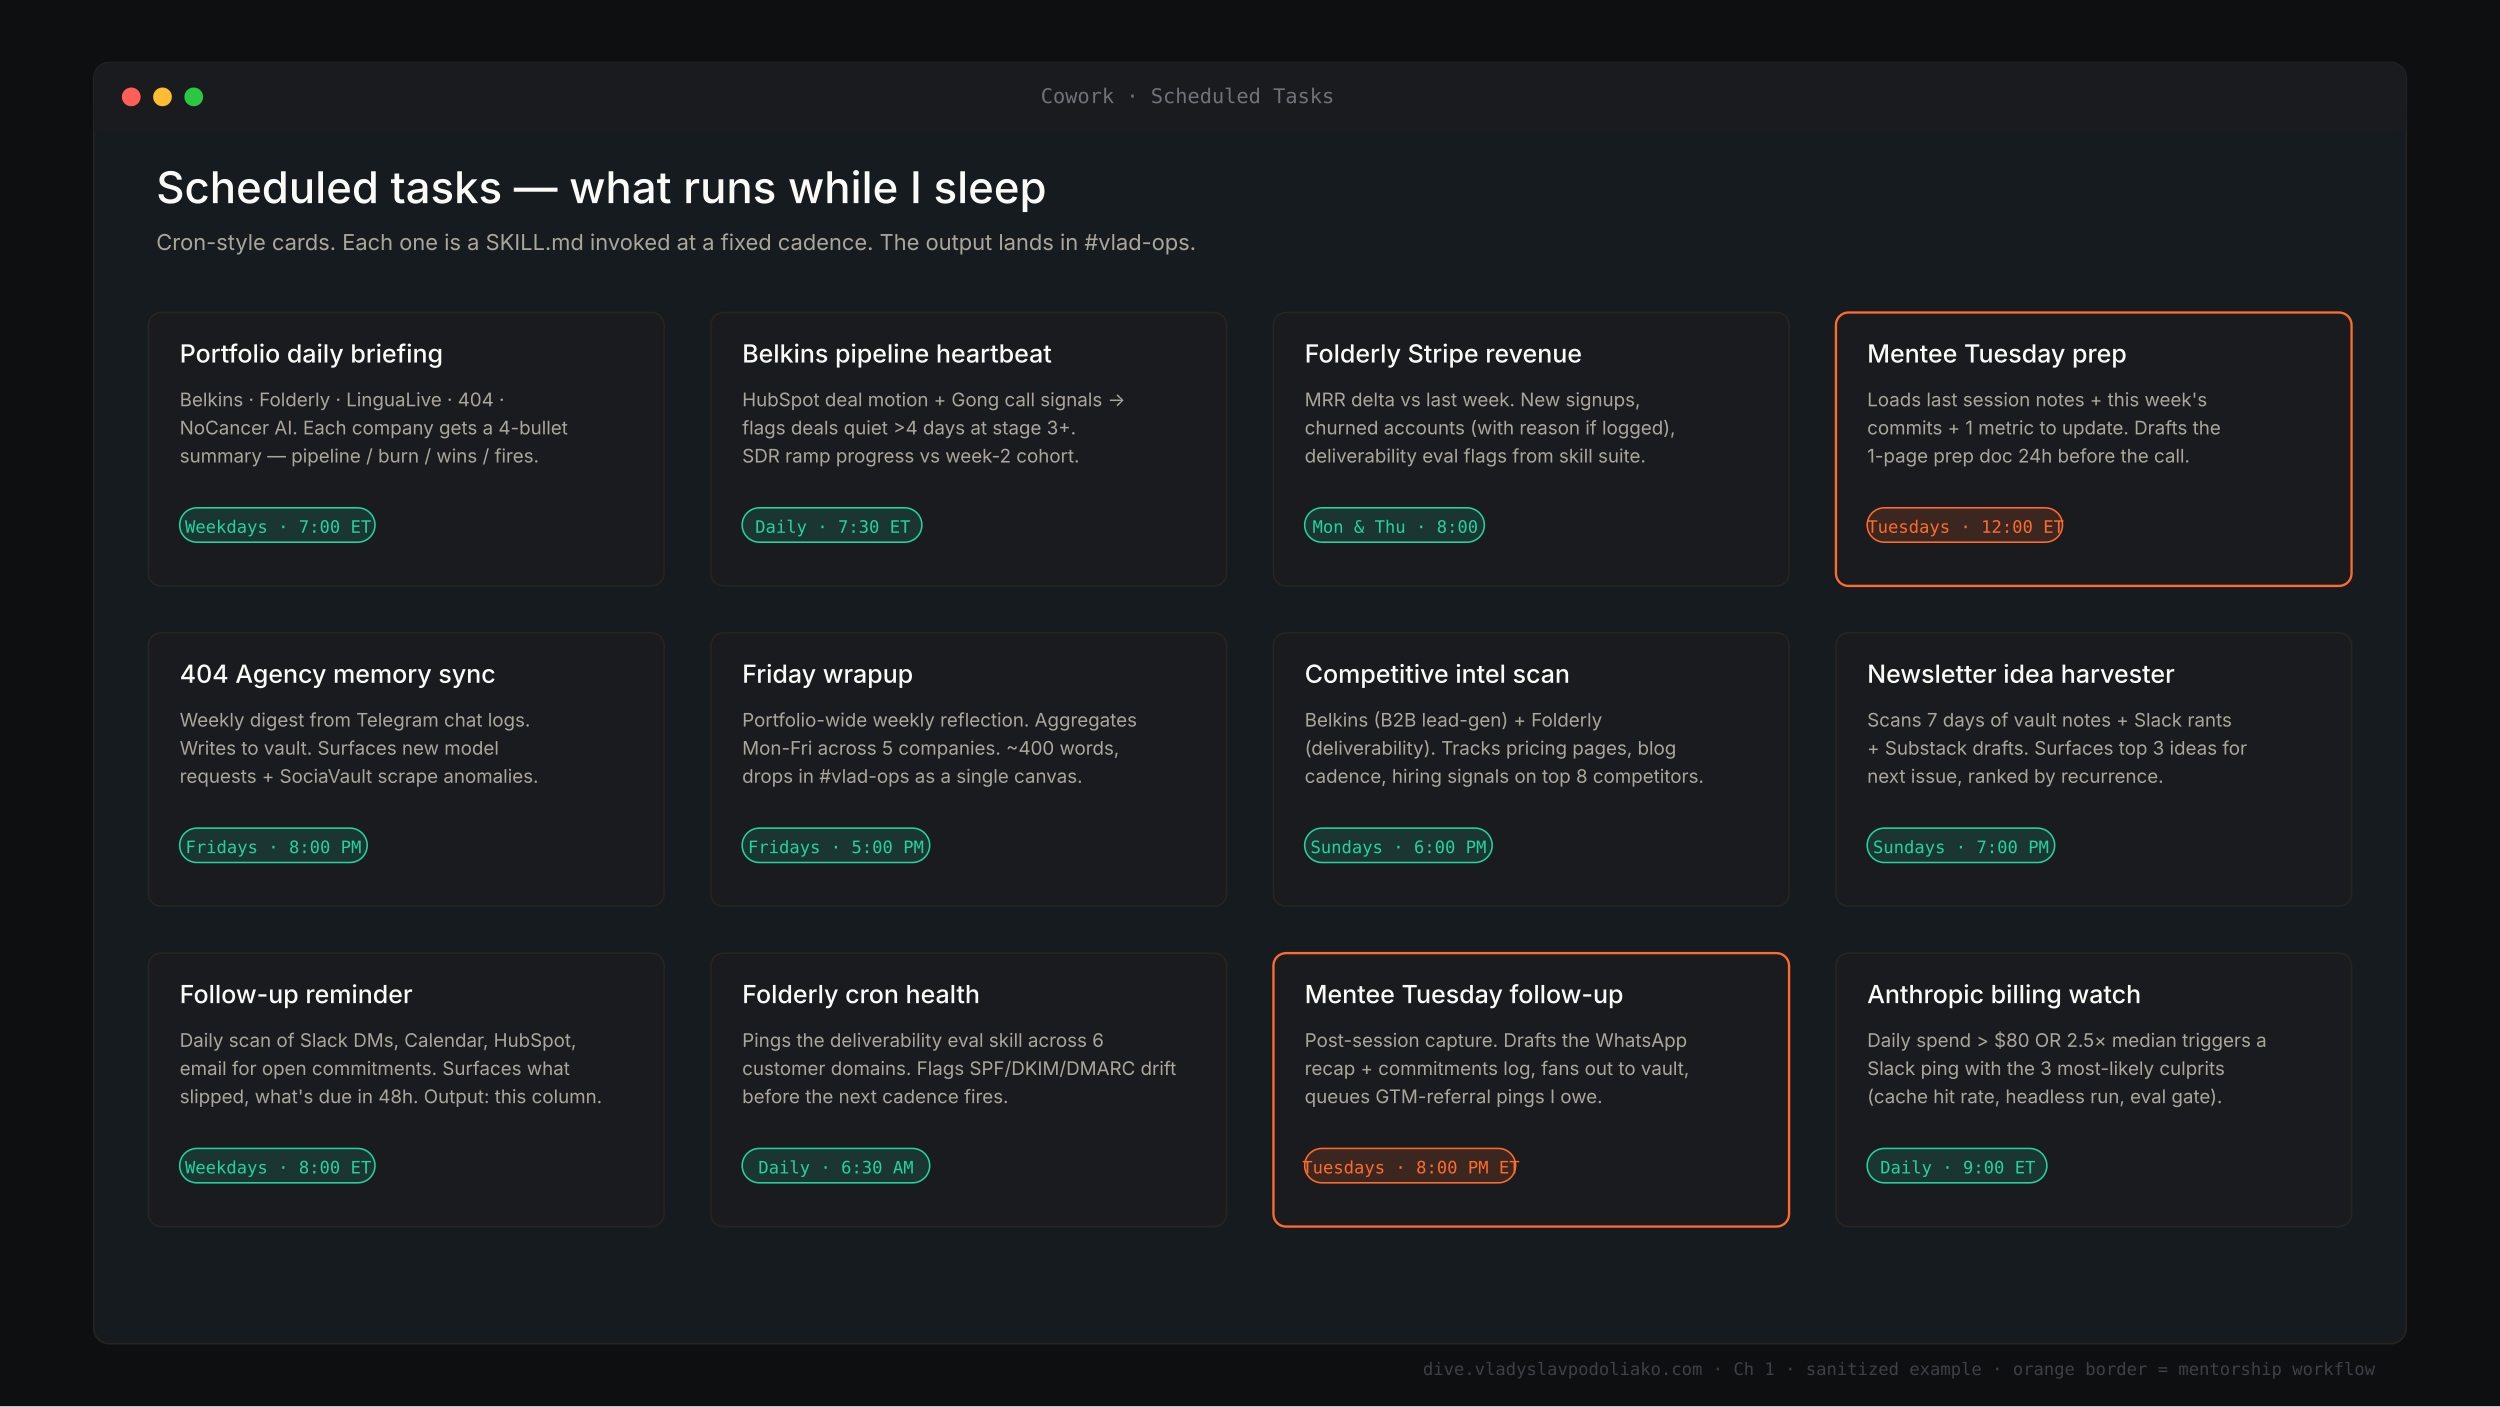
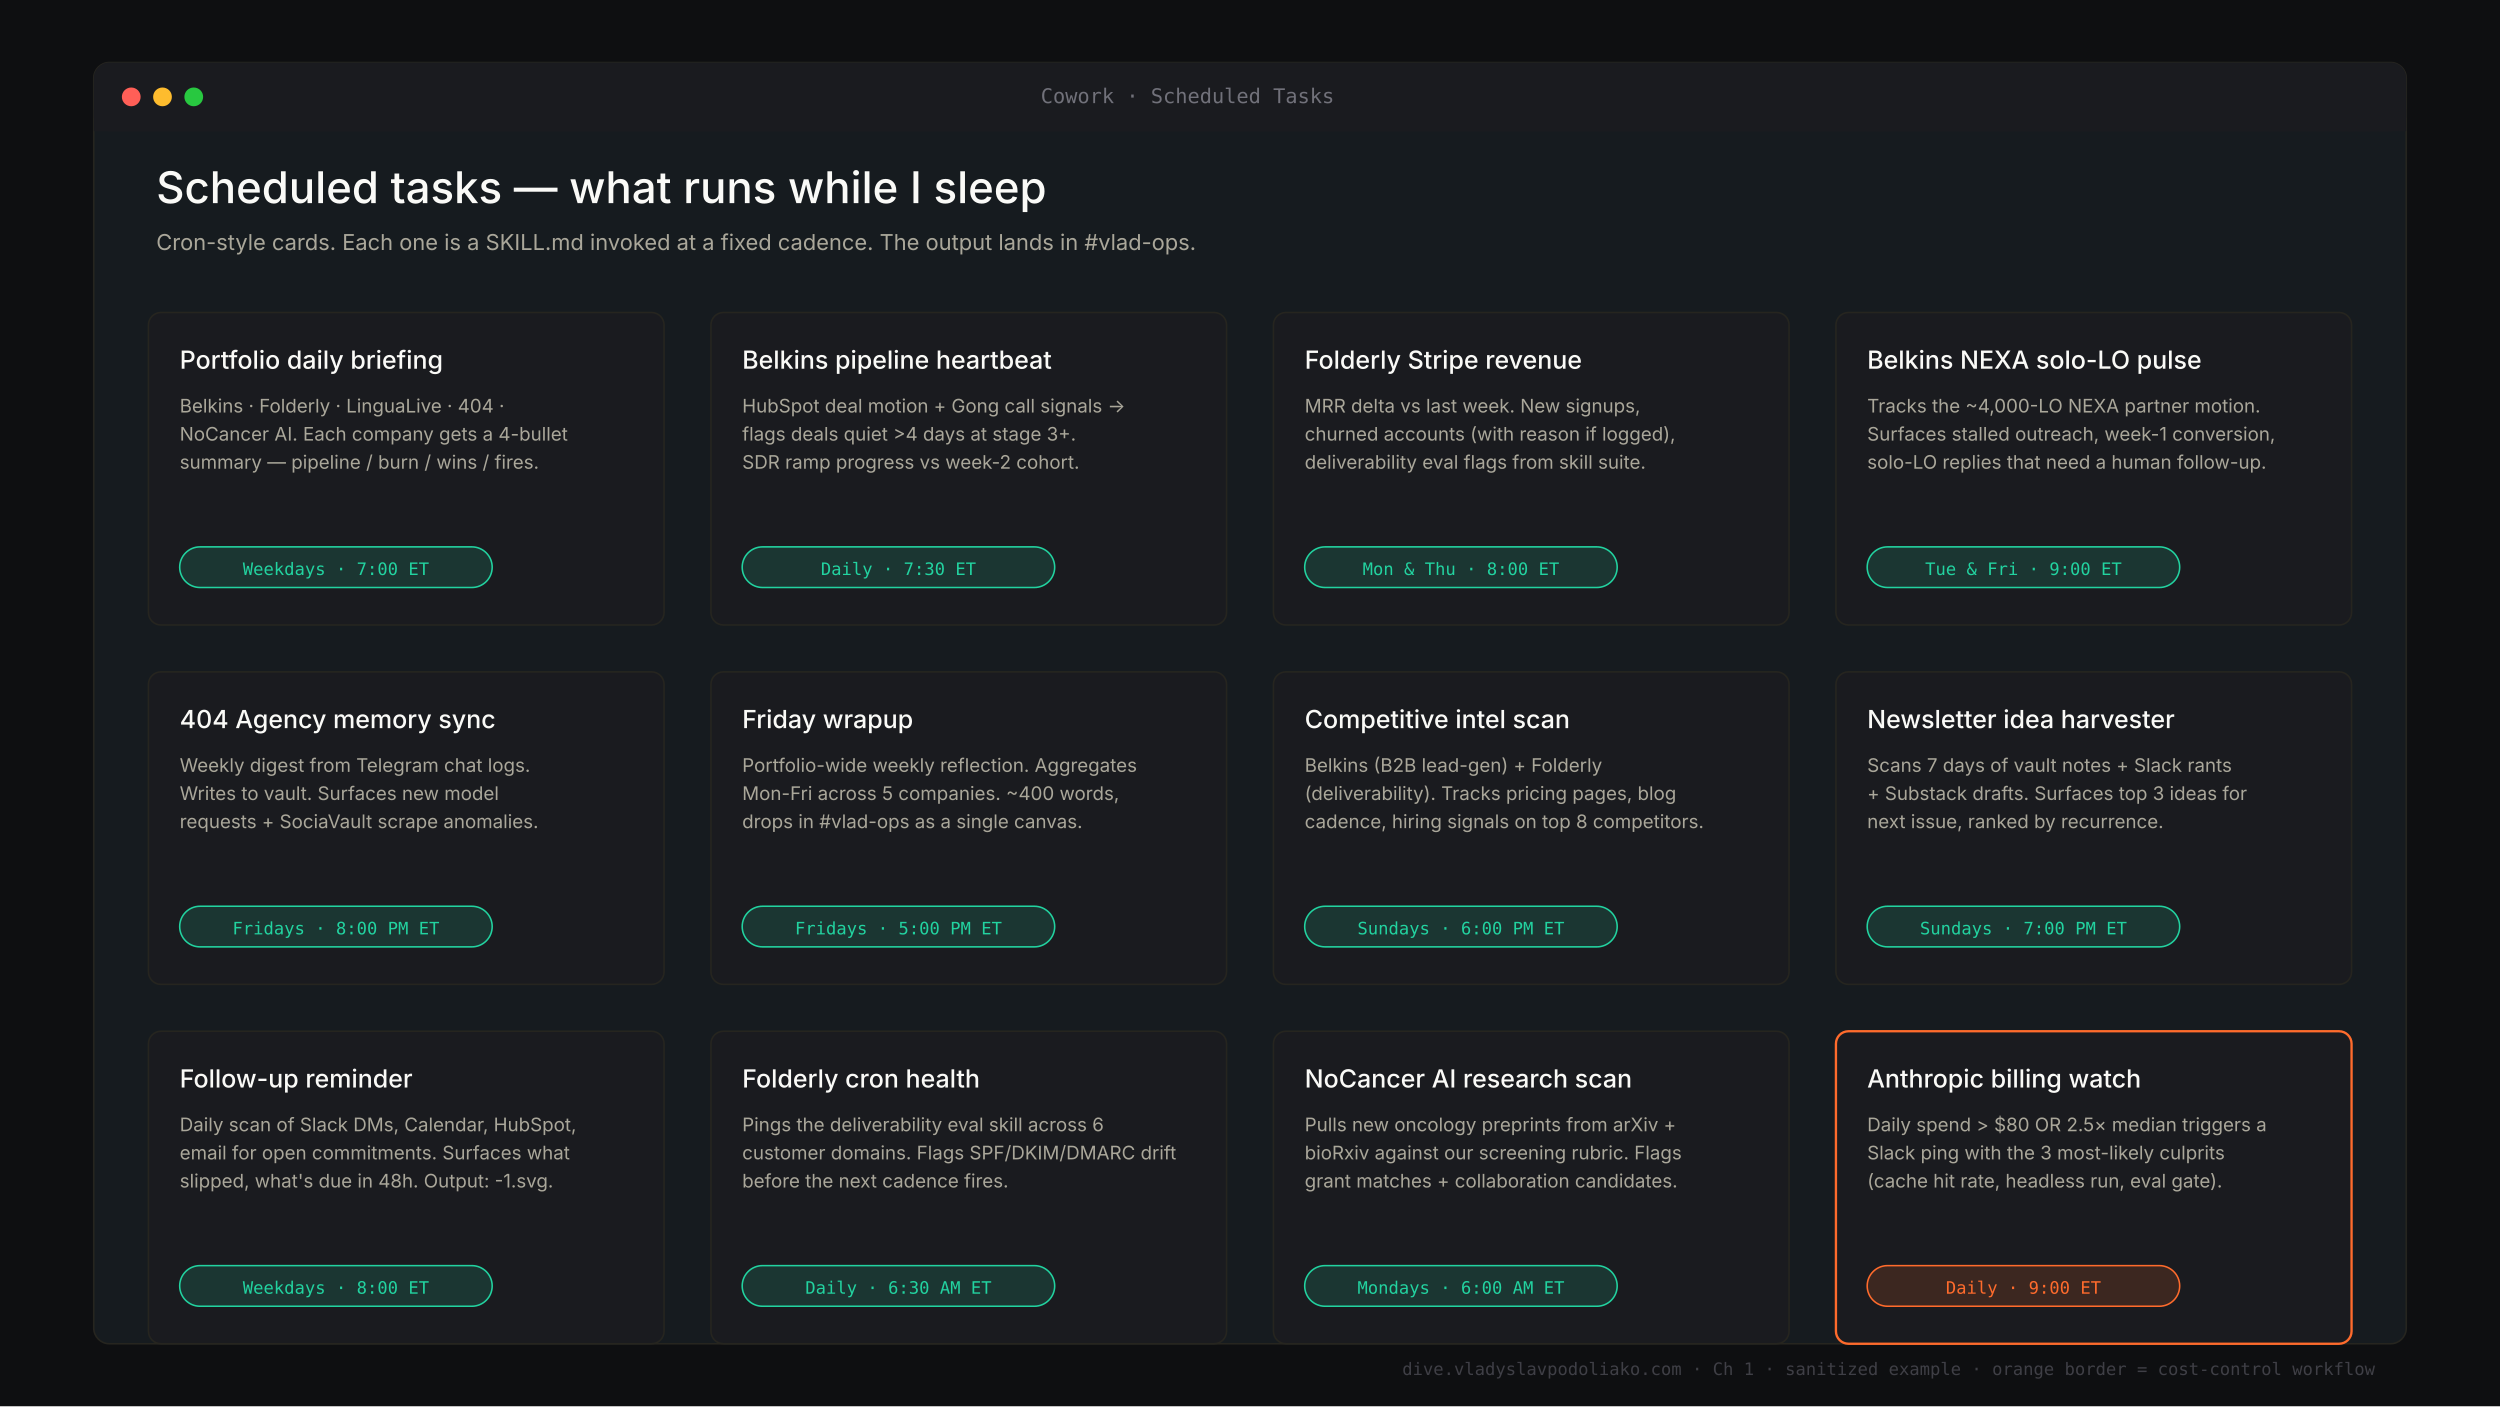
<svg xmlns="http://www.w3.org/2000/svg" viewBox="0 0 1600 900" width="1600" height="900" font-family="Inter, system-ui, sans-serif">
  <rect width="1600" height="900" fill="#0E0F11" />
  <rect x="60" y="40" width="1480" height="820" fill="#161B1F" stroke="#26251F" stroke-width="1" rx="10" />
  <rect x="60" y="40" width="1480" height="44" fill="#1A1B1F" rx="10" />
  <rect x="60" y="70" width="1480" height="14" fill="#1A1B1F" />
  <circle cx="84" cy="62" r="6" fill="#FF5F57" />
  <circle cx="104" cy="62" r="6" fill="#FEBC2E" />
  <circle cx="124" cy="62" r="6" fill="#28C840" />
  <text x="760" y="66" fill="#71717A" font-size="13" text-anchor="middle" font-family="JetBrains Mono, monospace">Cowork · Scheduled Tasks</text>
  <text x="100" y="130" fill="#FAFAF7" font-size="28" font-weight="500" font-family="Source Serif 4, Georgia, serif">Scheduled tasks — what runs while I sleep</text>
  <text x="100" y="160" fill="#AAA79A" font-size="14">Cron-style cards. Each one is a SKILL.md invoked at a fixed cadence. The output lands in #vlad-ops.</text>
  <g transform="translate(95, 200)">
    <g>
-       <rect x="0" y="0" width="330" height="175" fill="#1A1B1F" stroke="#26251F" stroke-width="1" rx="8" />
-       <text x="20" y="32" fill="#FAFAF7" font-size="16" font-weight="500">Portfolio daily briefing</text>
-       <text x="20" y="60" fill="#AAA79A" font-size="12">Belkins · Folderly · LinguaLive · 404 ·</text>
-       <text x="20" y="78" fill="#AAA79A" font-size="12">NoCancer AI. Each company gets a 4-bullet</text>
-       <text x="20" y="96" fill="#AAA79A" font-size="12">summary — pipeline / burn / wins / fires.</text>
-       <rect x="20" y="125" width="125" height="22" rx="11" fill="#22D3A0" fill-opacity="0.15" stroke="#22D3A0" stroke-width="1" />
-       <text x="83" y="141" fill="#22D3A0" font-size="11" text-anchor="middle" font-family="JetBrains Mono, monospace">Weekdays · 7:00 ET</text>
+       <rect x="0" y="0" width="330" height="200" fill="#1A1B1F" stroke="#26251F" stroke-width="1" rx="8" />
+       <text x="20" y="36" fill="#FAFAF7" font-size="16" font-weight="500">Portfolio daily briefing</text>
+       <text x="20" y="64" fill="#AAA79A" font-size="12">Belkins · Folderly · LinguaLive · 404 ·</text>
+       <text x="20" y="82" fill="#AAA79A" font-size="12">NoCancer AI. Each company gets a 4-bullet</text>
+       <text x="20" y="100" fill="#AAA79A" font-size="12">summary — pipeline / burn / wins / fires.</text>
+       <rect x="20" y="150" width="200" height="26" rx="13" fill="#22D3A0" fill-opacity="0.15" stroke="#22D3A0" stroke-width="1" />
+       <text x="120" y="168" fill="#22D3A0" font-size="11" text-anchor="middle" font-family="JetBrains Mono, monospace">Weekdays  ·  7:00 ET</text>
    </g>
    <g transform="translate(360, 0)">
-       <rect x="0" y="0" width="330" height="175" fill="#1A1B1F" stroke="#26251F" stroke-width="1" rx="8" />
-       <text x="20" y="32" fill="#FAFAF7" font-size="16" font-weight="500">Belkins pipeline heartbeat</text>
-       <text x="20" y="60" fill="#AAA79A" font-size="12">HubSpot deal motion + Gong call signals →</text>
-       <text x="20" y="78" fill="#AAA79A" font-size="12">flags deals quiet &gt;4 days at stage 3+.</text>
-       <text x="20" y="96" fill="#AAA79A" font-size="12">SDR ramp progress vs week-2 cohort.</text>
-       <rect x="20" y="125" width="115" height="22" rx="11" fill="#22D3A0" fill-opacity="0.15" stroke="#22D3A0" stroke-width="1" />
-       <text x="78" y="141" fill="#22D3A0" font-size="11" text-anchor="middle" font-family="JetBrains Mono, monospace">Daily · 7:30 ET</text>
+       <rect x="0" y="0" width="330" height="200" fill="#1A1B1F" stroke="#26251F" stroke-width="1" rx="8" />
+       <text x="20" y="36" fill="#FAFAF7" font-size="16" font-weight="500">Belkins pipeline heartbeat</text>
+       <text x="20" y="64" fill="#AAA79A" font-size="12">HubSpot deal motion + Gong call signals →</text>
+       <text x="20" y="82" fill="#AAA79A" font-size="12">flags deals quiet &gt;4 days at stage 3+.</text>
+       <text x="20" y="100" fill="#AAA79A" font-size="12">SDR ramp progress vs week-2 cohort.</text>
+       <rect x="20" y="150" width="200" height="26" rx="13" fill="#22D3A0" fill-opacity="0.15" stroke="#22D3A0" stroke-width="1" />
+       <text x="120" y="168" fill="#22D3A0" font-size="11" text-anchor="middle" font-family="JetBrains Mono, monospace">Daily  ·  7:30 ET</text>
    </g>
    <g transform="translate(720, 0)">
-       <rect x="0" y="0" width="330" height="175" fill="#1A1B1F" stroke="#26251F" stroke-width="1" rx="8" />
-       <text x="20" y="32" fill="#FAFAF7" font-size="16" font-weight="500">Folderly Stripe revenue</text>
-       <text x="20" y="60" fill="#AAA79A" font-size="12">MRR delta vs last week. New signups,</text>
-       <text x="20" y="78" fill="#AAA79A" font-size="12">churned accounts (with reason if logged),</text>
-       <text x="20" y="96" fill="#AAA79A" font-size="12">deliverability eval flags from skill suite.</text>
-       <rect x="20" y="125" width="115" height="22" rx="11" fill="#22D3A0" fill-opacity="0.15" stroke="#22D3A0" stroke-width="1" />
-       <text x="78" y="141" fill="#22D3A0" font-size="11" text-anchor="middle" font-family="JetBrains Mono, monospace">Mon &amp; Thu · 8:00</text>
+       <rect x="0" y="0" width="330" height="200" fill="#1A1B1F" stroke="#26251F" stroke-width="1" rx="8" />
+       <text x="20" y="36" fill="#FAFAF7" font-size="16" font-weight="500">Folderly Stripe revenue</text>
+       <text x="20" y="64" fill="#AAA79A" font-size="12">MRR delta vs last week. New signups,</text>
+       <text x="20" y="82" fill="#AAA79A" font-size="12">churned accounts (with reason if logged),</text>
+       <text x="20" y="100" fill="#AAA79A" font-size="12">deliverability eval flags from skill suite.</text>
+       <rect x="20" y="150" width="200" height="26" rx="13" fill="#22D3A0" fill-opacity="0.15" stroke="#22D3A0" stroke-width="1" />
+       <text x="120" y="168" fill="#22D3A0" font-size="11" text-anchor="middle" font-family="JetBrains Mono, monospace">Mon &amp; Thu  ·  8:00 ET</text>
    </g>
    <g transform="translate(1080, 0)">
-       <rect x="0" y="0" width="330" height="175" fill="#1A1B1F" stroke="#FF6B2C" stroke-width="1.5" rx="8" />
-       <text x="20" y="32" fill="#FAFAF7" font-size="16" font-weight="500">Mentee Tuesday prep</text>
-       <text x="20" y="60" fill="#AAA79A" font-size="12">Loads last session notes + this week's</text>
-       <text x="20" y="78" fill="#AAA79A" font-size="12">commits + 1 metric to update. Drafts the</text>
-       <text x="20" y="96" fill="#AAA79A" font-size="12">1-page prep doc 24h before the call.</text>
-       <rect x="20" y="125" width="125" height="22" rx="11" fill="#FF6B2C" fill-opacity="0.15" stroke="#FF6B2C" stroke-width="1" />
-       <text x="83" y="141" fill="#FF6B2C" font-size="11" text-anchor="middle" font-family="JetBrains Mono, monospace">Tuesdays · 12:00 ET</text>
+       <rect x="0" y="0" width="330" height="200" fill="#1A1B1F" stroke="#26251F" stroke-width="1" rx="8" />
+       <text x="20" y="36" fill="#FAFAF7" font-size="16" font-weight="500">Belkins NEXA solo-LO pulse</text>
+       <text x="20" y="64" fill="#AAA79A" font-size="12">Tracks the ~4,000-LO NEXA partner motion.</text>
+       <text x="20" y="82" fill="#AAA79A" font-size="12">Surfaces stalled outreach, week-1 conversion,</text>
+       <text x="20" y="100" fill="#AAA79A" font-size="12">solo-LO replies that need a human follow-up.</text>
+       <rect x="20" y="150" width="200" height="26" rx="13" fill="#22D3A0" fill-opacity="0.15" stroke="#22D3A0" stroke-width="1" />
+       <text x="120" y="168" fill="#22D3A0" font-size="11" text-anchor="middle" font-family="JetBrains Mono, monospace">Tue &amp; Fri  ·  9:00 ET</text>
    </g>
-     <g transform="translate(0, 205)">
-       <rect x="0" y="0" width="330" height="175" fill="#1A1B1F" stroke="#26251F" stroke-width="1" rx="8" />
-       <text x="20" y="32" fill="#FAFAF7" font-size="16" font-weight="500">404 Agency memory sync</text>
-       <text x="20" y="60" fill="#AAA79A" font-size="12">Weekly digest from Telegram chat logs.</text>
-       <text x="20" y="78" fill="#AAA79A" font-size="12">Writes to vault. Surfaces new model</text>
-       <text x="20" y="96" fill="#AAA79A" font-size="12">requests + SociaVault scrape anomalies.</text>
-       <rect x="20" y="125" width="120" height="22" rx="11" fill="#22D3A0" fill-opacity="0.15" stroke="#22D3A0" stroke-width="1" />
-       <text x="80" y="141" fill="#22D3A0" font-size="11" text-anchor="middle" font-family="JetBrains Mono, monospace">Fridays · 8:00 PM</text>
+     <g transform="translate(0, 230)">
+       <rect x="0" y="0" width="330" height="200" fill="#1A1B1F" stroke="#26251F" stroke-width="1" rx="8" />
+       <text x="20" y="36" fill="#FAFAF7" font-size="16" font-weight="500">404 Agency memory sync</text>
+       <text x="20" y="64" fill="#AAA79A" font-size="12">Weekly digest from Telegram chat logs.</text>
+       <text x="20" y="82" fill="#AAA79A" font-size="12">Writes to vault. Surfaces new model</text>
+       <text x="20" y="100" fill="#AAA79A" font-size="12">requests + SociaVault scrape anomalies.</text>
+       <rect x="20" y="150" width="200" height="26" rx="13" fill="#22D3A0" fill-opacity="0.15" stroke="#22D3A0" stroke-width="1" />
+       <text x="120" y="168" fill="#22D3A0" font-size="11" text-anchor="middle" font-family="JetBrains Mono, monospace">Fridays  ·  8:00 PM ET</text>
    </g>
-     <g transform="translate(360, 205)">
-       <rect x="0" y="0" width="330" height="175" fill="#1A1B1F" stroke="#26251F" stroke-width="1" rx="8" />
-       <text x="20" y="32" fill="#FAFAF7" font-size="16" font-weight="500">Friday wrapup</text>
-       <text x="20" y="60" fill="#AAA79A" font-size="12">Portfolio-wide weekly reflection. Aggregates</text>
-       <text x="20" y="78" fill="#AAA79A" font-size="12">Mon-Fri across 5 companies. ~400 words,</text>
-       <text x="20" y="96" fill="#AAA79A" font-size="12">drops in #vlad-ops as a single canvas.</text>
-       <rect x="20" y="125" width="120" height="22" rx="11" fill="#22D3A0" fill-opacity="0.15" stroke="#22D3A0" stroke-width="1" />
-       <text x="80" y="141" fill="#22D3A0" font-size="11" text-anchor="middle" font-family="JetBrains Mono, monospace">Fridays · 5:00 PM</text>
+     <g transform="translate(360, 230)">
+       <rect x="0" y="0" width="330" height="200" fill="#1A1B1F" stroke="#26251F" stroke-width="1" rx="8" />
+       <text x="20" y="36" fill="#FAFAF7" font-size="16" font-weight="500">Friday wrapup</text>
+       <text x="20" y="64" fill="#AAA79A" font-size="12">Portfolio-wide weekly reflection. Aggregates</text>
+       <text x="20" y="82" fill="#AAA79A" font-size="12">Mon-Fri across 5 companies. ~400 words,</text>
+       <text x="20" y="100" fill="#AAA79A" font-size="12">drops in #vlad-ops as a single canvas.</text>
+       <rect x="20" y="150" width="200" height="26" rx="13" fill="#22D3A0" fill-opacity="0.15" stroke="#22D3A0" stroke-width="1" />
+       <text x="120" y="168" fill="#22D3A0" font-size="11" text-anchor="middle" font-family="JetBrains Mono, monospace">Fridays  ·  5:00 PM ET</text>
    </g>
-     <g transform="translate(720, 205)">
-       <rect x="0" y="0" width="330" height="175" fill="#1A1B1F" stroke="#26251F" stroke-width="1" rx="8" />
-       <text x="20" y="32" fill="#FAFAF7" font-size="16" font-weight="500">Competitive intel scan</text>
-       <text x="20" y="60" fill="#AAA79A" font-size="12">Belkins (B2B lead-gen) + Folderly</text>
-       <text x="20" y="78" fill="#AAA79A" font-size="12">(deliverability). Tracks pricing pages, blog</text>
-       <text x="20" y="96" fill="#AAA79A" font-size="12">cadence, hiring signals on top 8 competitors.</text>
-       <rect x="20" y="125" width="120" height="22" rx="11" fill="#22D3A0" fill-opacity="0.15" stroke="#22D3A0" stroke-width="1" />
-       <text x="80" y="141" fill="#22D3A0" font-size="11" text-anchor="middle" font-family="JetBrains Mono, monospace">Sundays · 6:00 PM</text>
+     <g transform="translate(720, 230)">
+       <rect x="0" y="0" width="330" height="200" fill="#1A1B1F" stroke="#26251F" stroke-width="1" rx="8" />
+       <text x="20" y="36" fill="#FAFAF7" font-size="16" font-weight="500">Competitive intel scan</text>
+       <text x="20" y="64" fill="#AAA79A" font-size="12">Belkins (B2B lead-gen) + Folderly</text>
+       <text x="20" y="82" fill="#AAA79A" font-size="12">(deliverability). Tracks pricing pages, blog</text>
+       <text x="20" y="100" fill="#AAA79A" font-size="12">cadence, hiring signals on top 8 competitors.</text>
+       <rect x="20" y="150" width="200" height="26" rx="13" fill="#22D3A0" fill-opacity="0.15" stroke="#22D3A0" stroke-width="1" />
+       <text x="120" y="168" fill="#22D3A0" font-size="11" text-anchor="middle" font-family="JetBrains Mono, monospace">Sundays  ·  6:00 PM ET</text>
    </g>
-     <g transform="translate(1080, 205)">
-       <rect x="0" y="0" width="330" height="175" fill="#1A1B1F" stroke="#26251F" stroke-width="1" rx="8" />
-       <text x="20" y="32" fill="#FAFAF7" font-size="16" font-weight="500">Newsletter idea harvester</text>
-       <text x="20" y="60" fill="#AAA79A" font-size="12">Scans 7 days of vault notes + Slack rants</text>
-       <text x="20" y="78" fill="#AAA79A" font-size="12">+ Substack drafts. Surfaces top 3 ideas for</text>
-       <text x="20" y="96" fill="#AAA79A" font-size="12">next issue, ranked by recurrence.</text>
-       <rect x="20" y="125" width="120" height="22" rx="11" fill="#22D3A0" fill-opacity="0.15" stroke="#22D3A0" stroke-width="1" />
-       <text x="80" y="141" fill="#22D3A0" font-size="11" text-anchor="middle" font-family="JetBrains Mono, monospace">Sundays · 7:00 PM</text>
+     <g transform="translate(1080, 230)">
+       <rect x="0" y="0" width="330" height="200" fill="#1A1B1F" stroke="#26251F" stroke-width="1" rx="8" />
+       <text x="20" y="36" fill="#FAFAF7" font-size="16" font-weight="500">Newsletter idea harvester</text>
+       <text x="20" y="64" fill="#AAA79A" font-size="12">Scans 7 days of vault notes + Slack rants</text>
+       <text x="20" y="82" fill="#AAA79A" font-size="12">+ Substack drafts. Surfaces top 3 ideas for</text>
+       <text x="20" y="100" fill="#AAA79A" font-size="12">next issue, ranked by recurrence.</text>
+       <rect x="20" y="150" width="200" height="26" rx="13" fill="#22D3A0" fill-opacity="0.15" stroke="#22D3A0" stroke-width="1" />
+       <text x="120" y="168" fill="#22D3A0" font-size="11" text-anchor="middle" font-family="JetBrains Mono, monospace">Sundays  ·  7:00 PM ET</text>
    </g>
-     <g transform="translate(0, 410)">
-       <rect x="0" y="0" width="330" height="175" fill="#1A1B1F" stroke="#26251F" stroke-width="1" rx="8" />
-       <text x="20" y="32" fill="#FAFAF7" font-size="16" font-weight="500">Follow-up reminder</text>
-       <text x="20" y="60" fill="#AAA79A" font-size="12">Daily scan of Slack DMs, Calendar, HubSpot,</text>
-       <text x="20" y="78" fill="#AAA79A" font-size="12">email for open commitments. Surfaces what</text>
-       <text x="20" y="96" fill="#AAA79A" font-size="12">slipped, what's due in 48h. Output: this column.</text>
-       <rect x="20" y="125" width="125" height="22" rx="11" fill="#22D3A0" fill-opacity="0.15" stroke="#22D3A0" stroke-width="1" />
-       <text x="83" y="141" fill="#22D3A0" font-size="11" text-anchor="middle" font-family="JetBrains Mono, monospace">Weekdays · 8:00 ET</text>
+     <g transform="translate(0, 460)">
+       <rect x="0" y="0" width="330" height="200" fill="#1A1B1F" stroke="#26251F" stroke-width="1" rx="8" />
+       <text x="20" y="36" fill="#FAFAF7" font-size="16" font-weight="500">Follow-up reminder</text>
+       <text x="20" y="64" fill="#AAA79A" font-size="12">Daily scan of Slack DMs, Calendar, HubSpot,</text>
+       <text x="20" y="82" fill="#AAA79A" font-size="12">email for open commitments. Surfaces what</text>
+       <text x="20" y="100" fill="#AAA79A" font-size="12">slipped, what's due in 48h. Output: -1.svg.</text>
+       <rect x="20" y="150" width="200" height="26" rx="13" fill="#22D3A0" fill-opacity="0.15" stroke="#22D3A0" stroke-width="1" />
+       <text x="120" y="168" fill="#22D3A0" font-size="11" text-anchor="middle" font-family="JetBrains Mono, monospace">Weekdays  ·  8:00 ET</text>
    </g>
-     <g transform="translate(360, 410)">
-       <rect x="0" y="0" width="330" height="175" fill="#1A1B1F" stroke="#26251F" stroke-width="1" rx="8" />
-       <text x="20" y="32" fill="#FAFAF7" font-size="16" font-weight="500">Folderly cron health</text>
-       <text x="20" y="60" fill="#AAA79A" font-size="12">Pings the deliverability eval skill across 6</text>
-       <text x="20" y="78" fill="#AAA79A" font-size="12">customer domains. Flags SPF/DKIM/DMARC drift</text>
-       <text x="20" y="96" fill="#AAA79A" font-size="12">before the next cadence fires.</text>
-       <rect x="20" y="125" width="120" height="22" rx="11" fill="#22D3A0" fill-opacity="0.15" stroke="#22D3A0" stroke-width="1" />
-       <text x="80" y="141" fill="#22D3A0" font-size="11" text-anchor="middle" font-family="JetBrains Mono, monospace">Daily · 6:30 AM</text>
+     <g transform="translate(360, 460)">
+       <rect x="0" y="0" width="330" height="200" fill="#1A1B1F" stroke="#26251F" stroke-width="1" rx="8" />
+       <text x="20" y="36" fill="#FAFAF7" font-size="16" font-weight="500">Folderly cron health</text>
+       <text x="20" y="64" fill="#AAA79A" font-size="12">Pings the deliverability eval skill across 6</text>
+       <text x="20" y="82" fill="#AAA79A" font-size="12">customer domains. Flags SPF/DKIM/DMARC drift</text>
+       <text x="20" y="100" fill="#AAA79A" font-size="12">before the next cadence fires.</text>
+       <rect x="20" y="150" width="200" height="26" rx="13" fill="#22D3A0" fill-opacity="0.15" stroke="#22D3A0" stroke-width="1" />
+       <text x="120" y="168" fill="#22D3A0" font-size="11" text-anchor="middle" font-family="JetBrains Mono, monospace">Daily  ·  6:30 AM ET</text>
    </g>
-     <g transform="translate(720, 410)">
-       <rect x="0" y="0" width="330" height="175" fill="#1A1B1F" stroke="#FF6B2C" stroke-width="1.5" rx="8" />
-       <text x="20" y="32" fill="#FAFAF7" font-size="16" font-weight="500">Mentee Tuesday follow-up</text>
-       <text x="20" y="60" fill="#AAA79A" font-size="12">Post-session capture. Drafts the WhatsApp</text>
-       <text x="20" y="78" fill="#AAA79A" font-size="12">recap + commitments log, fans out to vault,</text>
-       <text x="20" y="96" fill="#AAA79A" font-size="12">queues GTM-referral pings I owe.</text>
-       <rect x="20" y="125" width="135" height="22" rx="11" fill="#FF6B2C" fill-opacity="0.15" stroke="#FF6B2C" stroke-width="1" />
-       <text x="88" y="141" fill="#FF6B2C" font-size="11" text-anchor="middle" font-family="JetBrains Mono, monospace">Tuesdays · 8:00 PM ET</text>
+     <g transform="translate(720, 460)">
+       <rect x="0" y="0" width="330" height="200" fill="#1A1B1F" stroke="#26251F" stroke-width="1" rx="8" />
+       <text x="20" y="36" fill="#FAFAF7" font-size="16" font-weight="500">NoCancer AI research scan</text>
+       <text x="20" y="64" fill="#AAA79A" font-size="12">Pulls new oncology preprints from arXiv +</text>
+       <text x="20" y="82" fill="#AAA79A" font-size="12">bioRxiv against our screening rubric. Flags</text>
+       <text x="20" y="100" fill="#AAA79A" font-size="12">grant matches + collaboration candidates.</text>
+       <rect x="20" y="150" width="200" height="26" rx="13" fill="#22D3A0" fill-opacity="0.15" stroke="#22D3A0" stroke-width="1" />
+       <text x="120" y="168" fill="#22D3A0" font-size="11" text-anchor="middle" font-family="JetBrains Mono, monospace">Mondays  ·  6:00 AM ET</text>
    </g>
-     <g transform="translate(1080, 410)">
-       <rect x="0" y="0" width="330" height="175" fill="#1A1B1F" stroke="#26251F" stroke-width="1" rx="8" />
-       <text x="20" y="32" fill="#FAFAF7" font-size="16" font-weight="500">Anthropic billing watch</text>
-       <text x="20" y="60" fill="#AAA79A" font-size="12">Daily spend &gt; $80 OR 2.5× median triggers a</text>
-       <text x="20" y="78" fill="#AAA79A" font-size="12">Slack ping with the 3 most-likely culprits</text>
-       <text x="20" y="96" fill="#AAA79A" font-size="12">(cache hit rate, headless run, eval gate).</text>
-       <rect x="20" y="125" width="115" height="22" rx="11" fill="#22D3A0" fill-opacity="0.15" stroke="#22D3A0" stroke-width="1" />
-       <text x="78" y="141" fill="#22D3A0" font-size="11" text-anchor="middle" font-family="JetBrains Mono, monospace">Daily · 9:00 ET</text>
+     <g transform="translate(1080, 460)">
+       <rect x="0" y="0" width="330" height="200" fill="#1A1B1F" stroke="#FF6B2C" stroke-width="1.5" rx="8" />
+       <text x="20" y="36" fill="#FAFAF7" font-size="16" font-weight="500">Anthropic billing watch</text>
+       <text x="20" y="64" fill="#AAA79A" font-size="12">Daily spend &gt; $80 OR 2.5× median triggers a</text>
+       <text x="20" y="82" fill="#AAA79A" font-size="12">Slack ping with the 3 most-likely culprits</text>
+       <text x="20" y="100" fill="#AAA79A" font-size="12">(cache hit rate, headless run, eval gate).</text>
+       <rect x="20" y="150" width="200" height="26" rx="13" fill="#FF6B2C" fill-opacity="0.15" stroke="#FF6B2C" stroke-width="1" />
+       <text x="120" y="168" fill="#FF6B2C" font-size="11" text-anchor="middle" font-family="JetBrains Mono, monospace">Daily  ·  9:00 ET</text>
    </g>
  </g>
-   <text x="1520" y="880" fill="#3F3F46" font-size="11" text-anchor="end" font-family="JetBrains Mono, monospace">dive.vladyslavpodoliako.com · Ch 1 · sanitized example · orange border = mentorship workflow</text>
+   <text x="1520" y="880" fill="#3F3F46" font-size="11" text-anchor="end" font-family="JetBrains Mono, monospace">dive.vladyslavpodoliako.com · Ch 1 · sanitized example · orange border = cost-control workflow</text>
</svg>
